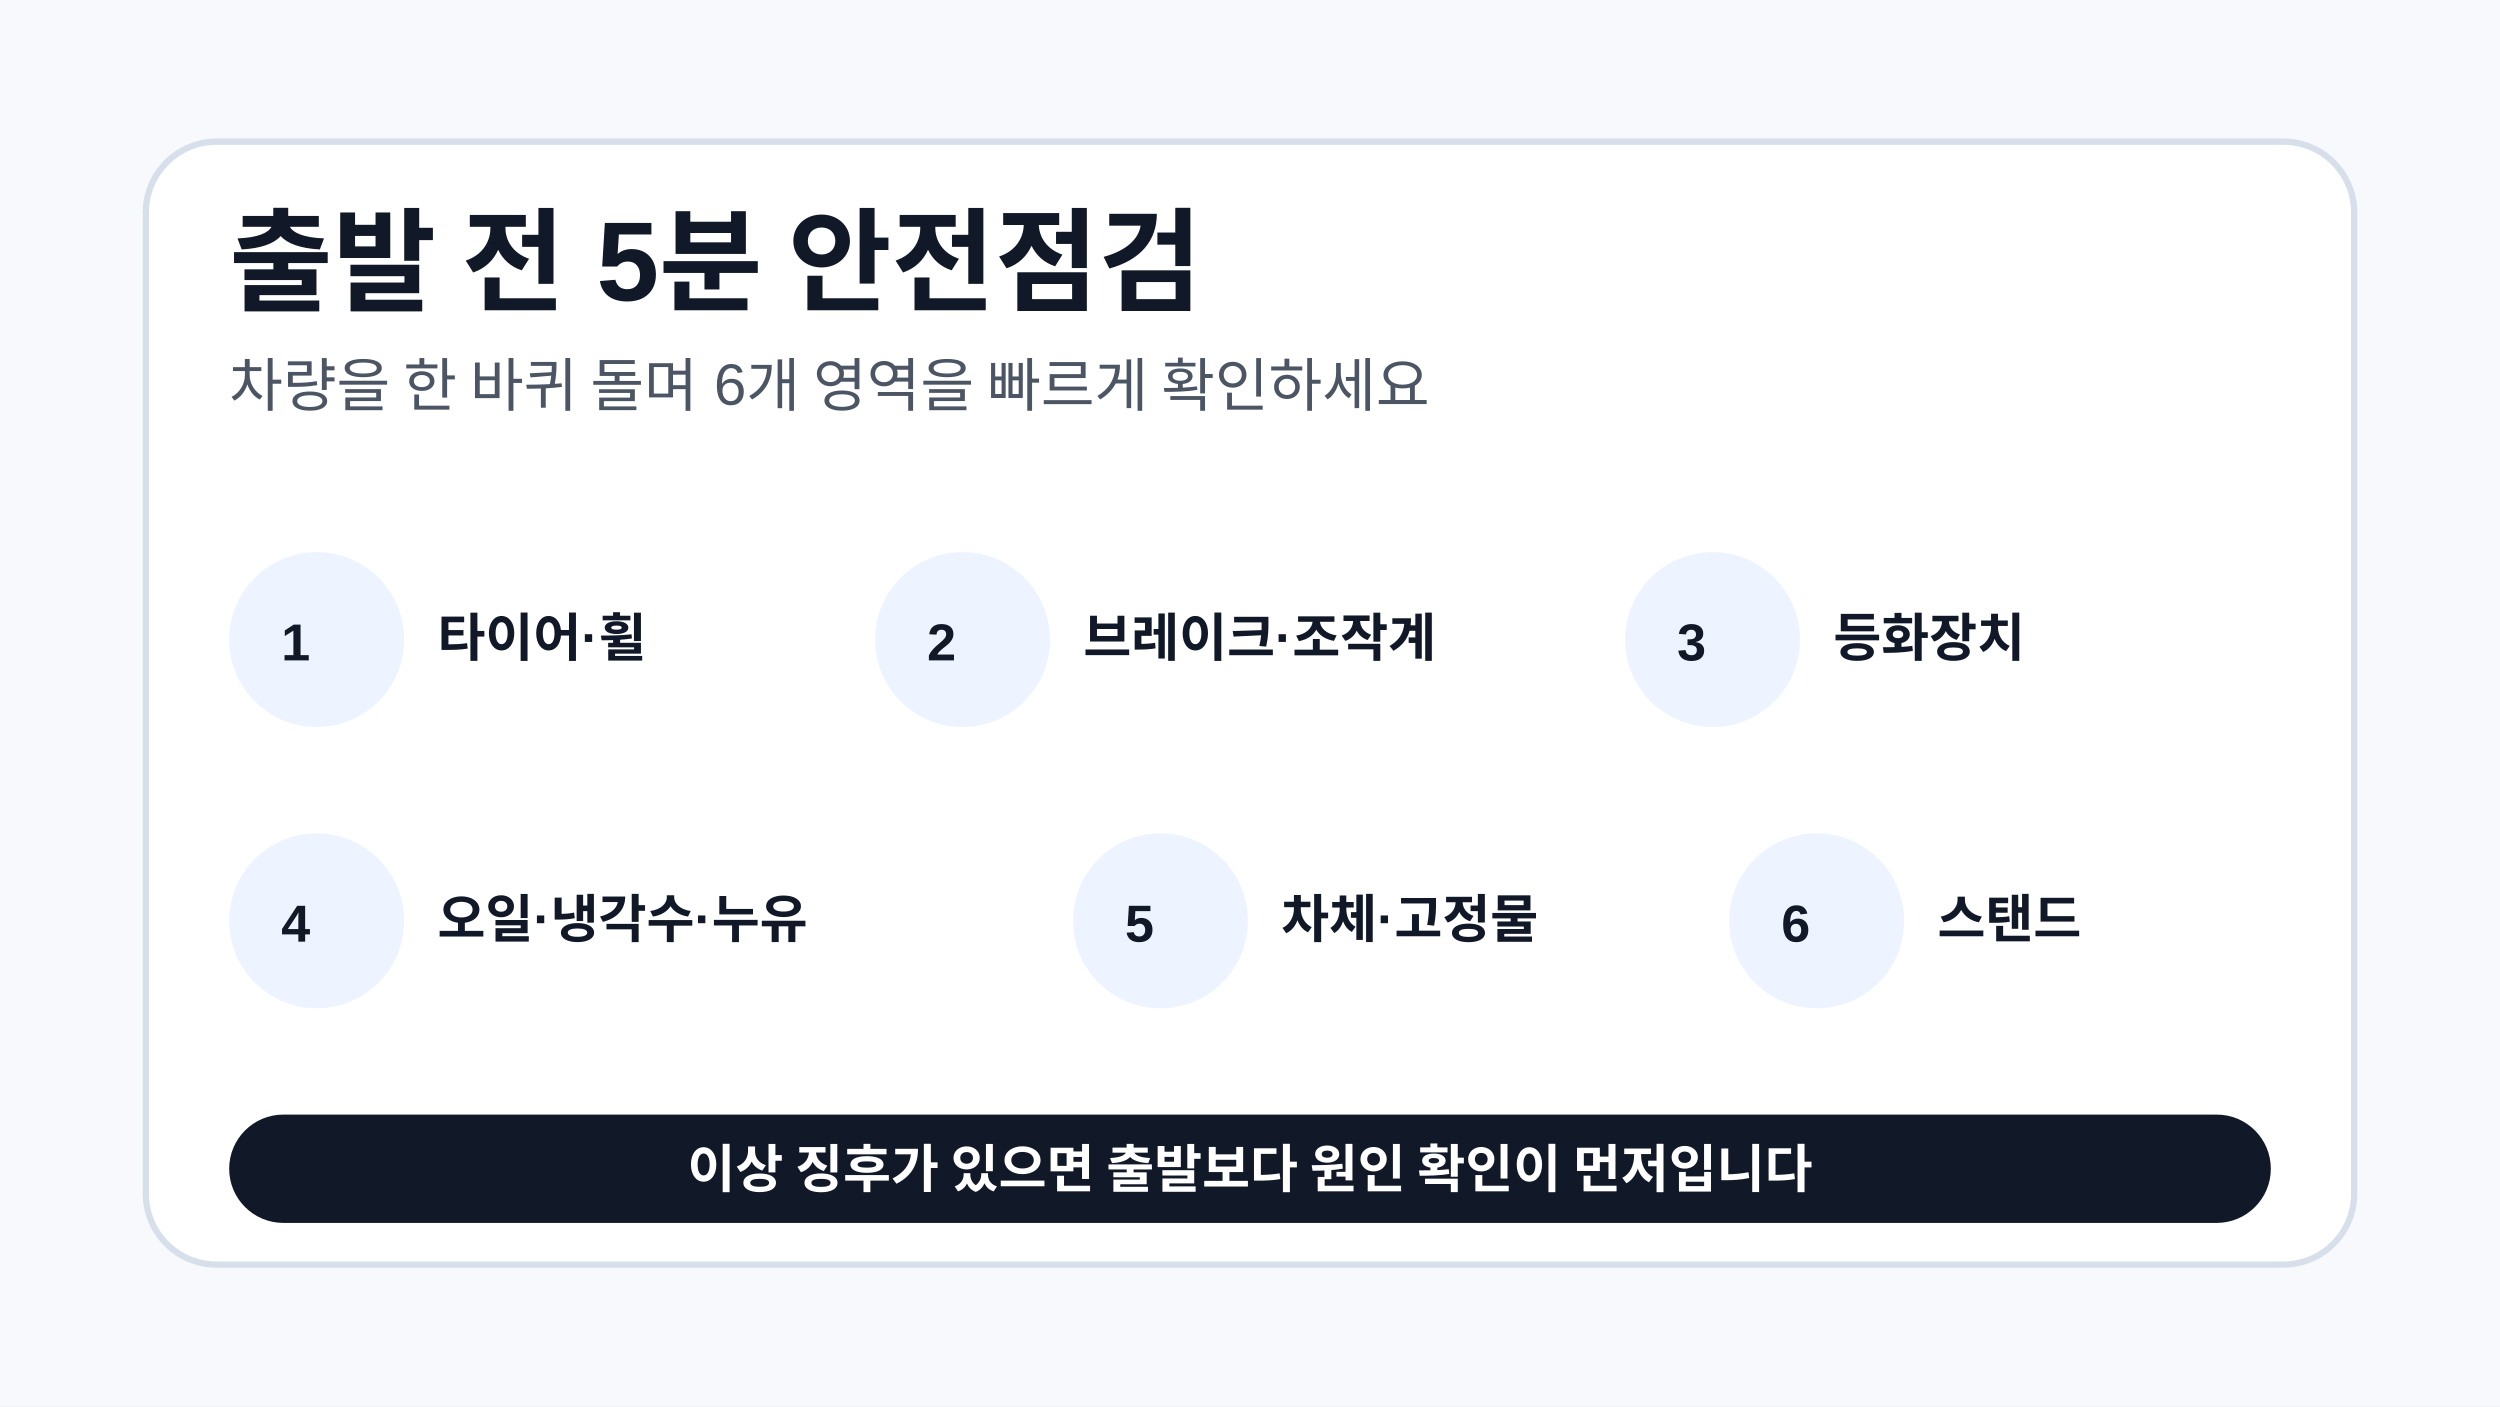
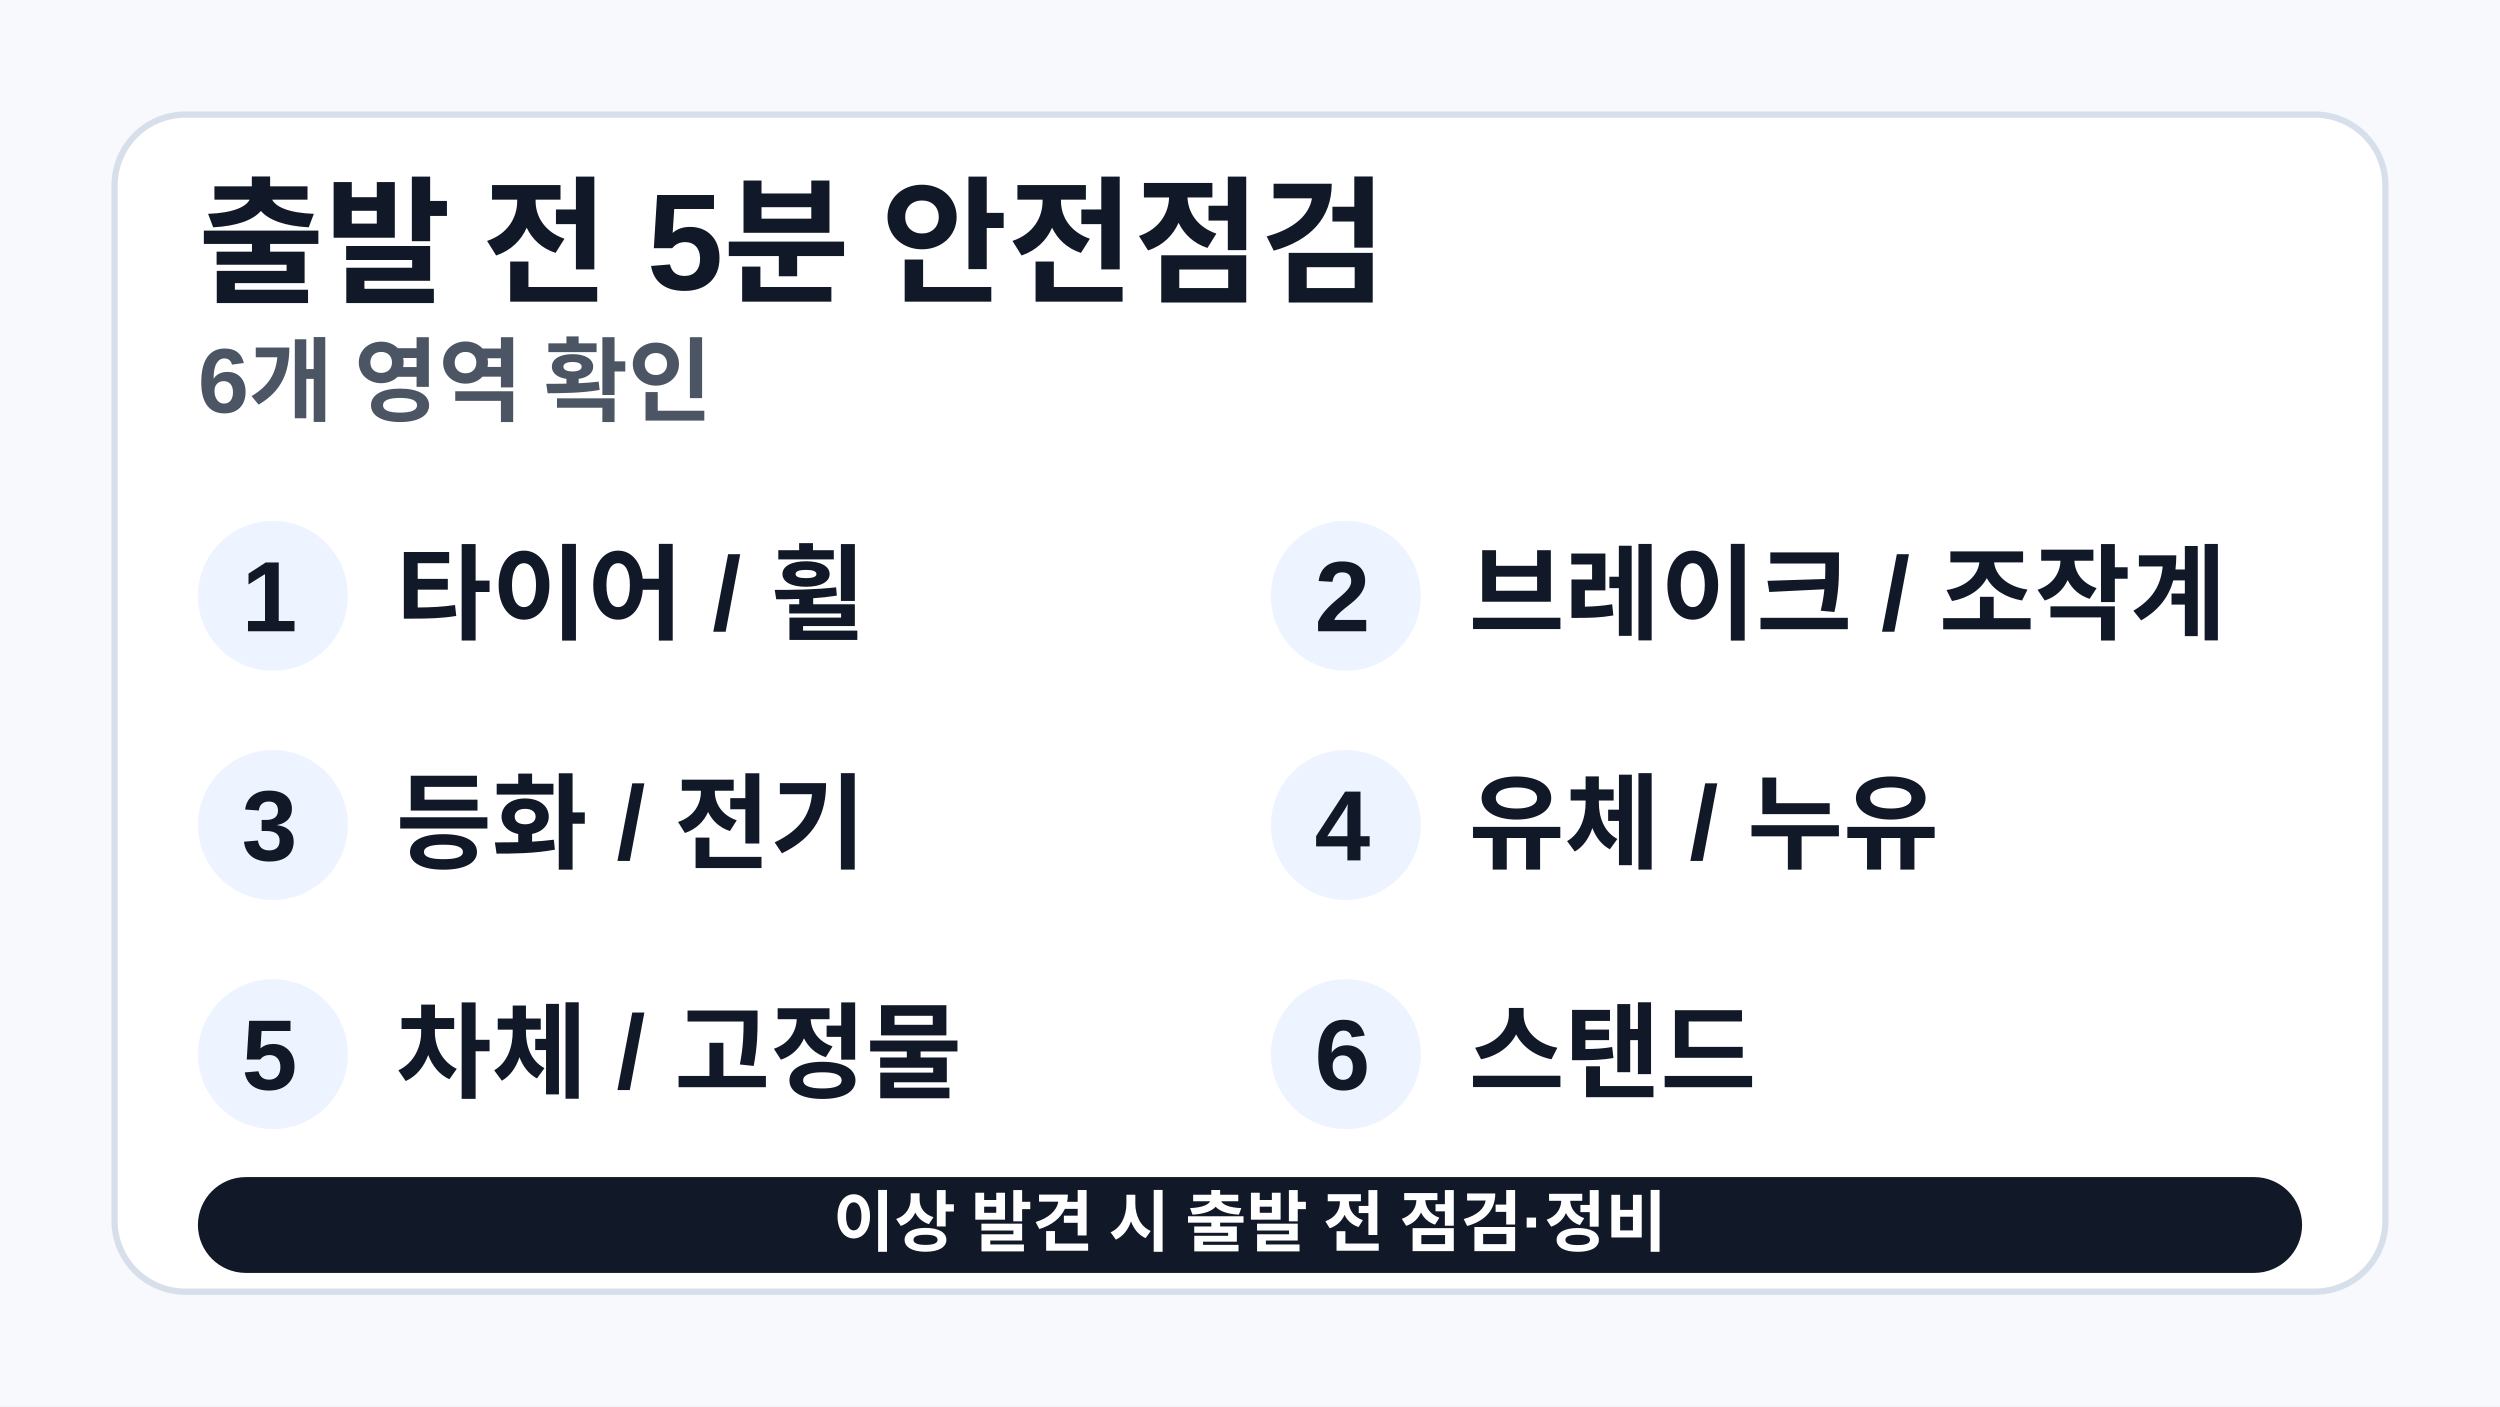
<svg xmlns="http://www.w3.org/2000/svg" width="1200" height="675" viewBox="0 0 1200 675">
  <rect width="1200" height="675" fill="#f7f9fc" />
-   <rect x="70" y="68" width="1060" height="539" rx="34" fill="#fff" stroke="#d7dfeb" stroke-width="3" />
-   <text x="110" y="145" font-family="Arial,sans-serif" font-size="54" font-weight="700" fill="#111827">출발 전 5분 안전점검</text>
-   <text x="110" y="195" font-family="Arial,sans-serif" font-size="28" fill="#4b5563">차량을 한 바퀴 돌며 6개 영역을 빠르게 확인하세요</text>
-   <g font-family="Arial,sans-serif" font-size="25" font-weight="700" fill="#111827">
-     <g transform="translate(110 265)">
-       <circle cx="42" cy="42" r="42" fill="#eef4ff" />
-       <text x="25" y="52">1</text>
-       <text x="100" y="50">타이어·휠</text>
+   <rect x="55" y="55" width="1090" height="565" rx="34" fill="#fff" stroke="#d7dfeb" stroke-width="3" />
+   <text x="95" y="140" font-family="Arial,sans-serif" font-size="66" font-weight="700" fill="#111827">출발 전 5분 안전점검</text>
+   <text x="95" y="198" font-family="Arial,sans-serif" font-size="44" font-weight="600" fill="#4b5563">6개 영역 확인</text>
+   <g font-family="Arial,sans-serif" font-size="50" font-weight="700" fill="#111827">
+     <g transform="translate(95 250)">
+       <circle cx="36" cy="36" r="36" fill="#eef4ff" />
+       <text x="21" y="53" font-size="48">1</text>
+       <text x="95" y="53">타이어 / 휠</text>
    </g>
-     <g transform="translate(420 265)">
-       <circle cx="42" cy="42" r="42" fill="#eef4ff" />
-       <text x="25" y="52">2</text>
-       <text x="100" y="50">브레이크·조작계</text>
+     <g transform="translate(610 250)">
+       <circle cx="36" cy="36" r="36" fill="#eef4ff" />
+       <text x="21" y="53" font-size="48">2</text>
+       <text x="95" y="53">브레이크 / 조작계</text>
    </g>
-     <g transform="translate(780 265)">
-       <circle cx="42" cy="42" r="42" fill="#eef4ff" />
-       <text x="25" y="52">3</text>
-       <text x="100" y="50">등화장치</text>
+     <g transform="translate(95 360)">
+       <circle cx="36" cy="36" r="36" fill="#eef4ff" />
+       <text x="21" y="53" font-size="48">3</text>
+       <text x="95" y="53">등화 / 전기</text>
    </g>
-     <g transform="translate(110 400)">
-       <circle cx="42" cy="42" r="42" fill="#eef4ff" />
-       <text x="25" y="52">4</text>
-       <text x="100" y="50">오일·냉각수·누유</text>
+     <g transform="translate(610 360)">
+       <circle cx="36" cy="36" r="36" fill="#eef4ff" />
+       <text x="21" y="53" font-size="48">4</text>
+       <text x="95" y="53">유체 / 누유</text>
    </g>
-     <g transform="translate(515 400)">
-       <circle cx="42" cy="42" r="42" fill="#eef4ff" />
-       <text x="25" y="52">5</text>
-       <text x="100" y="50">차체·고정물</text>
+     <g transform="translate(95 470)">
+       <circle cx="36" cy="36" r="36" fill="#eef4ff" />
+       <text x="21" y="53" font-size="48">5</text>
+       <text x="95" y="53">차체 / 고정물</text>
    </g>
-     <g transform="translate(830 400)">
-       <circle cx="42" cy="42" r="42" fill="#eef4ff" />
-       <text x="25" y="52">6</text>
-       <text x="100" y="50">스탠드</text>
+     <g transform="translate(610 470)">
+       <circle cx="36" cy="36" r="36" fill="#eef4ff" />
+       <text x="21" y="53" font-size="48">6</text>
+       <text x="95" y="53">스탠드</text>
    </g>
  </g>
-   <rect x="110" y="535" width="980" height="52" rx="26" fill="#111827" />
-   <text x="600" y="570" text-anchor="middle" font-family="Arial,sans-serif" font-size="25" font-weight="700" fill="#fff">이상 징후가 있으면 출발보다 원인 확인이 먼저입니다</text>
+   <rect x="95" y="565" width="1010" height="46" rx="23" fill="#111827" />
+   <text x="600" y="598" text-anchor="middle" font-family="Arial,sans-serif" font-size="32" font-weight="700" fill="#fff">이상 발견 시 출발 전 점검·정비</text>
</svg>
